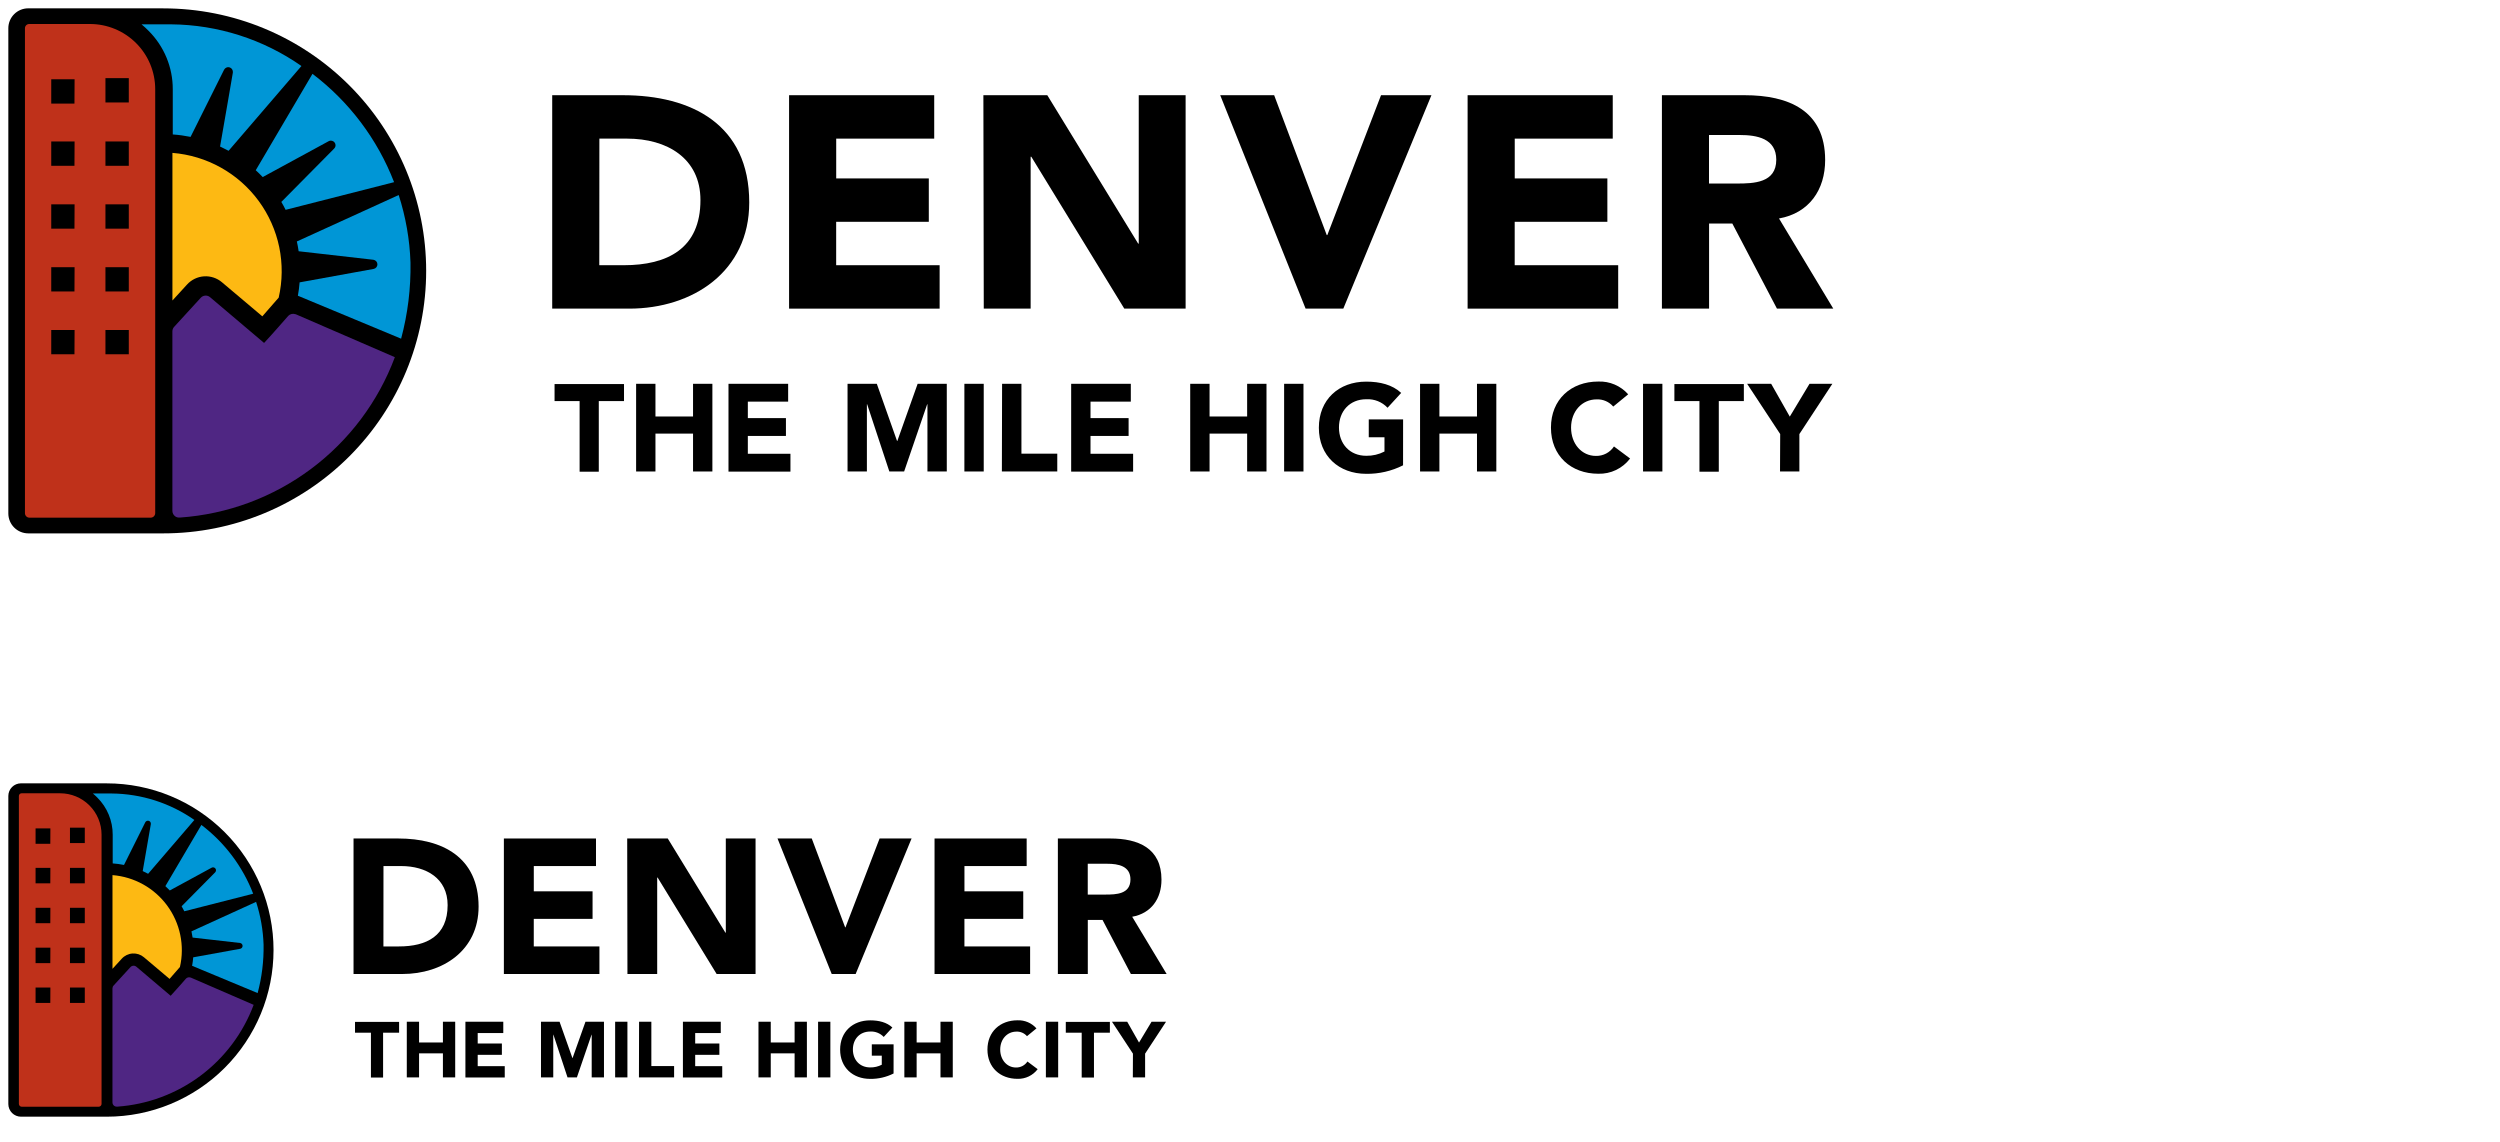
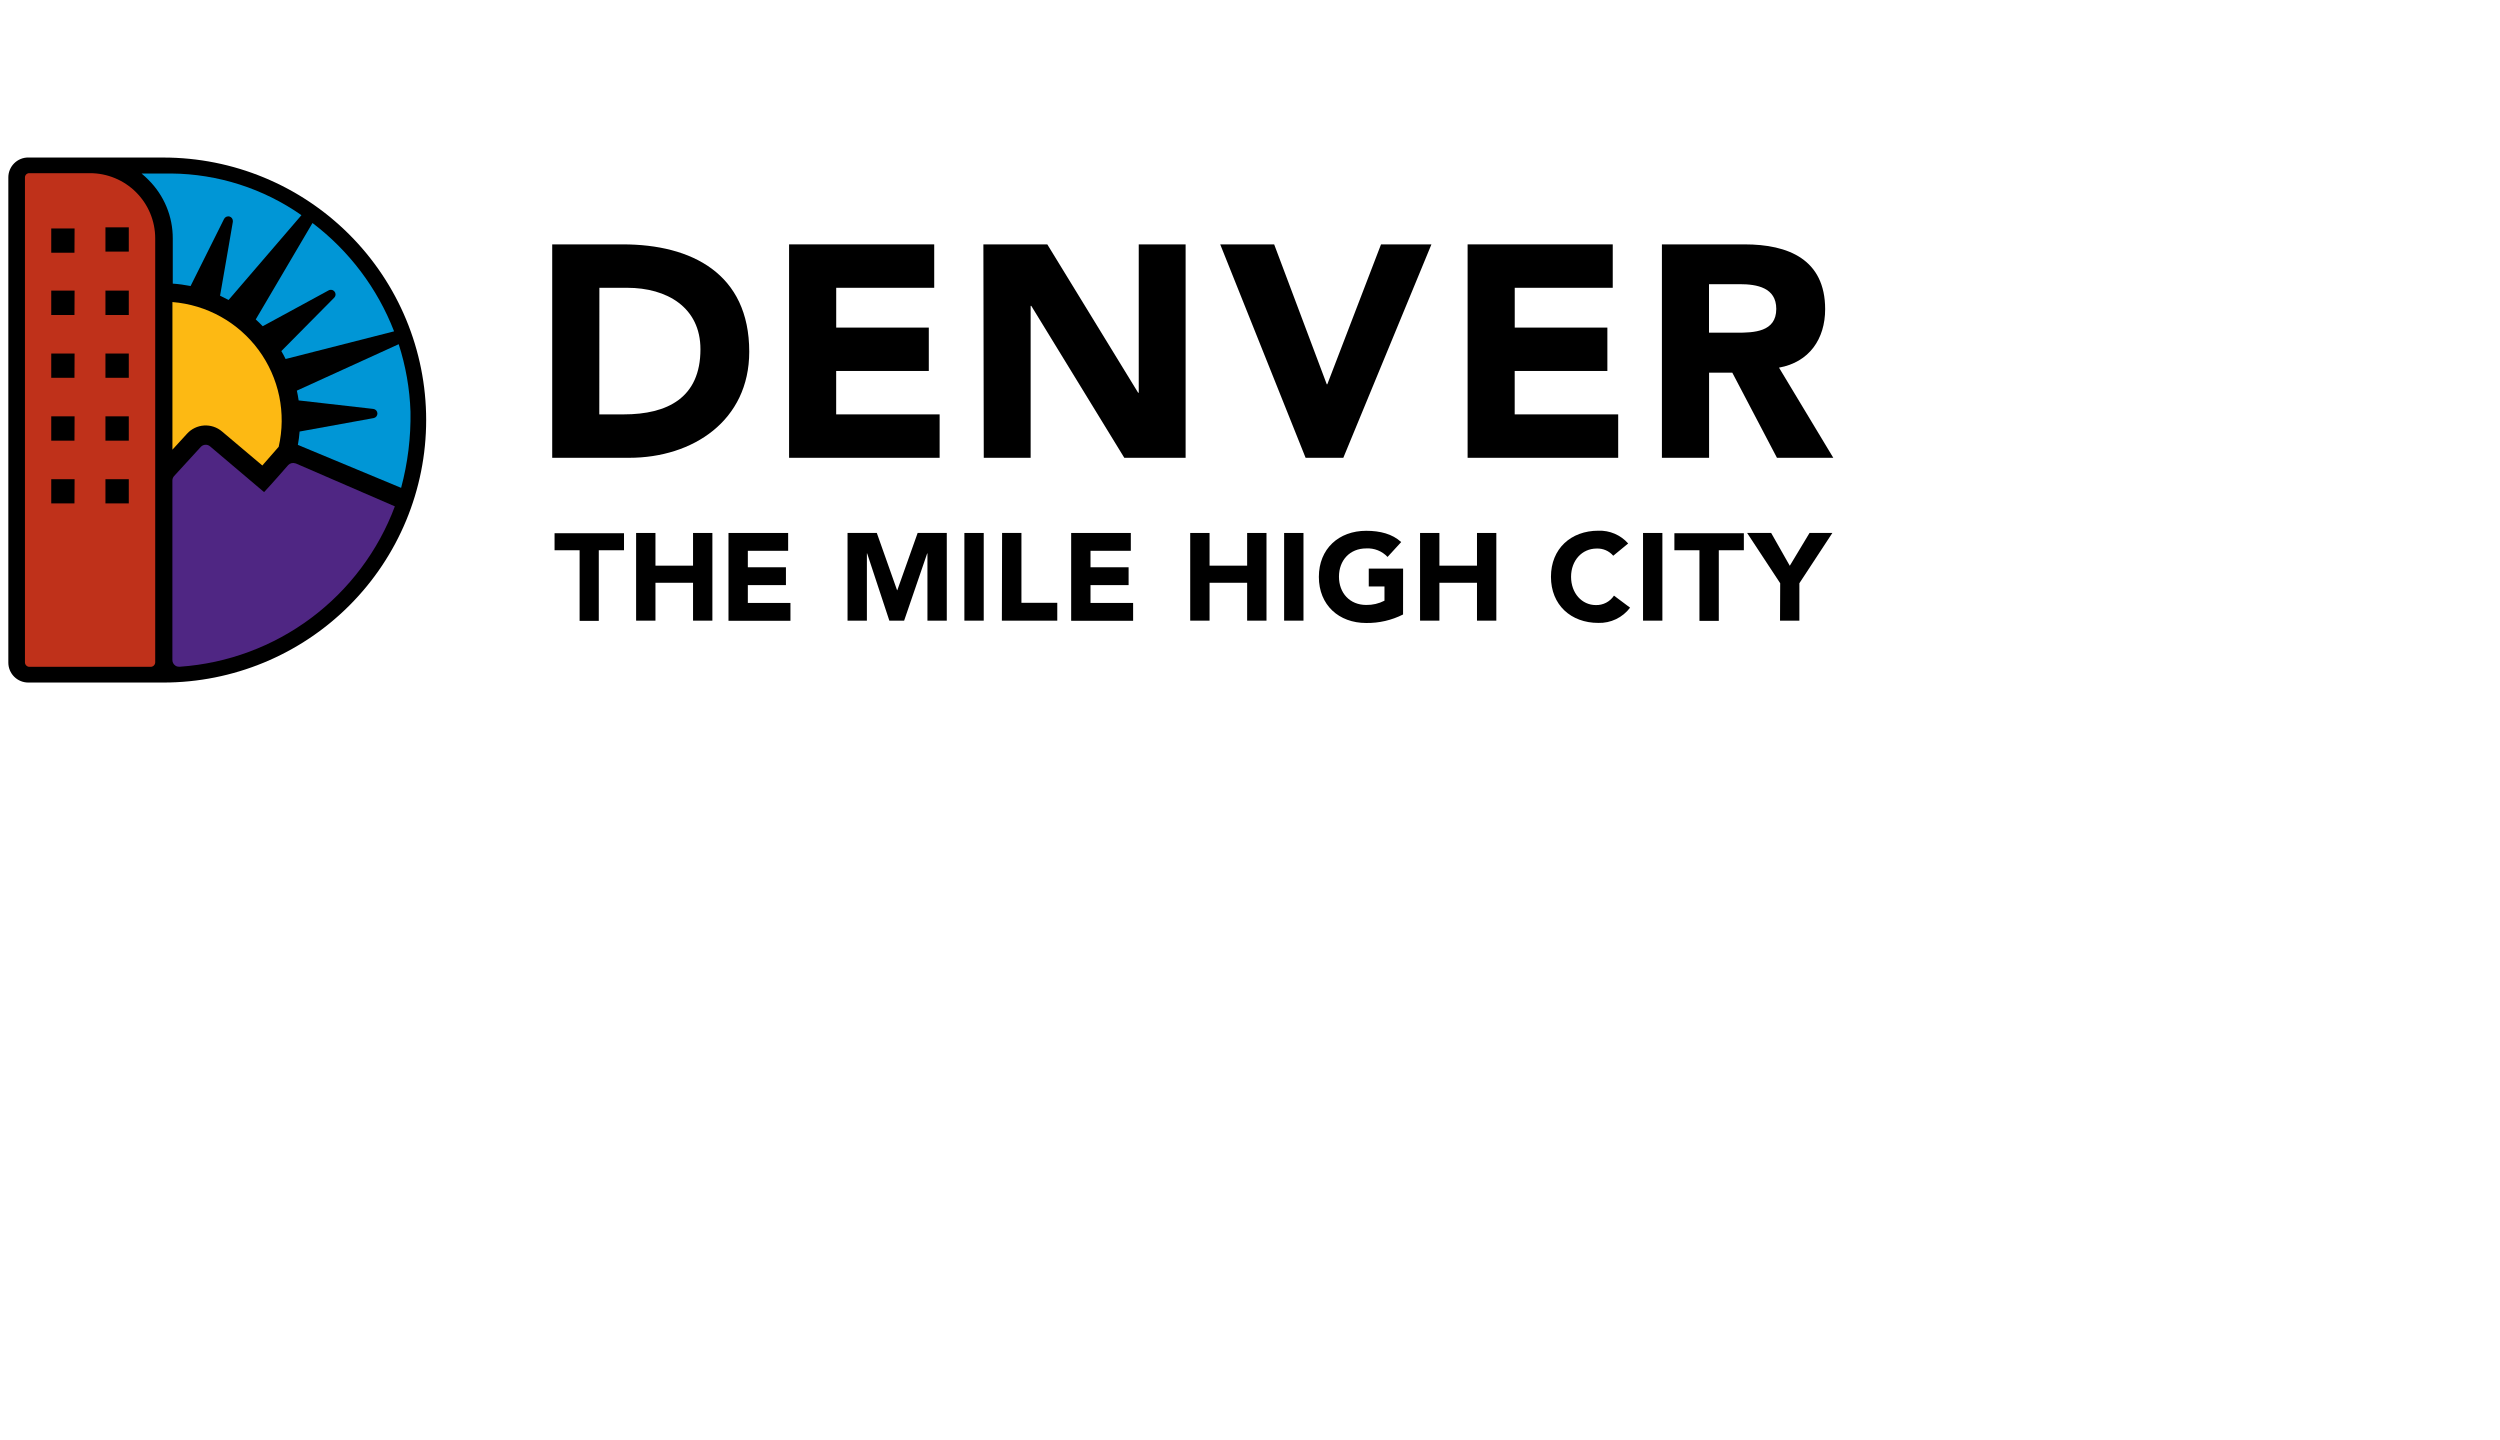
- <svg xmlns="http://www.w3.org/2000/svg" width="300" height="137" viewBox="0 0 300 137" fill="none">
+ <svg xmlns="http://www.w3.org/2000/svg" width="500" height="288" viewBox="0 0 300 137" fill="none">
  <path d="M19.607 1H3.388C2.755 1 2.147 1.251 1.699 1.699C1.252 2.146 1 2.753 1 3.385V61.615C1 62.248 1.251 62.855 1.699 63.303C2.147 63.751 2.754 64.004 3.388 64.005H19.607C27.97 64.005 35.991 60.686 41.904 54.779C47.818 48.872 51.14 40.859 51.14 32.505C51.14 24.151 47.818 16.139 41.904 10.231C35.991 4.324 27.97 1.005 19.607 1.005V1Z" fill="black" />
  <path d="M66.265 11.425H74.738C82.996 11.425 89.909 14.934 89.909 24.302C89.909 32.587 83.139 37.036 75.5 37.036H66.265V11.425ZM71.915 31.826H74.85C80.097 31.826 84.054 29.834 84.054 24.011C84.054 18.985 80.035 16.635 75.26 16.635H71.926L71.915 31.826Z" fill="black" />
  <path d="M94.69 11.425H112.106V16.635H100.345V21.411H111.456V26.616H100.34V31.826H112.755V37.036H94.69V11.425Z" fill="black" />
  <path d="M118.006 11.425H125.676L136.578 29.231H136.649V11.425H142.274V37.036H134.916L123.754 18.806H123.677V37.036H118.052L118.006 11.425Z" fill="black" />
  <path d="M146.426 11.425H152.899L159.209 28.209H159.28L165.723 11.425H171.772L161.198 37.036H156.672L146.426 11.425Z" fill="black" />
  <path d="M176.113 11.425H193.529V16.635H181.768V21.411H192.884V26.616H181.763V31.826H194.183V37.036H176.113V11.425Z" fill="black" />
  <path d="M199.429 11.425H209.354C214.6 11.425 219.018 13.233 219.018 19.204C219.018 22.78 217.101 25.569 213.481 26.217L219.995 37.036H213.235L207.876 26.82H205.09V37.036H199.429V11.425ZM205.08 22.024H208.408C210.454 22.024 213.153 21.952 213.153 19.169C213.153 16.615 210.837 16.201 208.771 16.201H205.08V22.024Z" fill="black" />
  <path d="M69.553 48.13H66.547V46.087H74.881V48.13H71.854V56.604H69.553V48.13Z" fill="black" />
  <path d="M76.334 46.056H78.655V49.979H83.165V46.056H85.486V56.578H83.165V52.032H78.655V56.578H76.334V46.056Z" fill="black" />
  <path d="M87.419 46.056H94.578V48.196H89.74V50.173H94.312V52.313H89.74V54.453H94.854V56.594H87.419V46.056Z" fill="black" />
  <path d="M101.705 46.056H105.218L107.647 52.921H107.678L110.117 46.056H113.614V56.578H111.293V48.508H111.262L108.496 56.578H106.721L104.057 48.508H104.027V56.578H101.705V46.056Z" fill="black" />
  <path d="M115.726 46.056H118.047V56.578H115.726V46.056Z" fill="black" />
  <path d="M120.251 46.056H122.572V54.438H126.873V56.578H120.225L120.251 46.056Z" fill="black" />
  <path d="M128.54 46.056H135.698V48.196H130.861V50.173H135.432V52.313H130.861V54.453H135.974V56.594H128.54V46.056Z" fill="black" />
  <path d="M142.826 46.056H145.147V49.979H149.657V46.056H151.979V56.578H149.657V52.032H145.147V56.578H142.826V46.056Z" fill="black" />
  <path d="M154.095 46.056H156.417V56.578H154.095V46.056Z" fill="black" />
  <path d="M168.367 55.838C166.997 56.53 165.479 56.881 163.944 56.859C160.656 56.859 158.263 54.704 158.263 51.328C158.263 47.951 160.656 45.796 163.944 45.796C165.611 45.796 167.083 46.169 168.142 47.149L166.506 48.932C166.18 48.585 165.783 48.313 165.341 48.137C164.899 47.961 164.424 47.883 163.949 47.91C161.97 47.91 160.676 49.34 160.676 51.302C160.676 53.263 161.97 54.694 163.949 54.694C164.71 54.708 165.462 54.532 166.137 54.183V52.472H164.251V50.331H168.372L168.367 55.838Z" fill="black" />
  <path d="M170.407 46.056H172.728V49.979H177.238V46.056H179.559V56.578H177.238V52.032H172.728V56.578H170.407V46.056Z" fill="black" />
  <path d="M193.59 48.789C193.345 48.503 193.038 48.277 192.693 48.127C192.347 47.978 191.972 47.909 191.596 47.926C189.842 47.926 188.528 49.356 188.528 51.317C188.528 53.279 189.822 54.709 191.504 54.709C191.933 54.72 192.357 54.622 192.738 54.424C193.118 54.225 193.441 53.933 193.677 53.575L195.61 55.02C195.167 55.607 194.59 56.079 193.928 56.397C193.265 56.716 192.535 56.87 191.8 56.849C188.513 56.849 186.115 54.694 186.115 51.317C186.115 47.941 188.513 45.785 191.8 45.785C192.474 45.759 193.144 45.883 193.763 46.148C194.382 46.413 194.935 46.813 195.38 47.318L193.59 48.789Z" fill="black" />
  <path d="M197.164 46.056H199.486V56.578H197.164V46.056Z" fill="black" />
  <path d="M203.934 48.13H200.927V46.087H209.262V48.13H206.255V56.604H203.934V48.13Z" fill="black" />
  <path d="M213.624 52.089L209.656 46.056H212.54L214.774 49.994L217.142 46.056H219.882L215.925 52.089V56.578H213.603L213.624 52.089Z" fill="black" />
  <path d="M31.526 21.247L39.441 16.942C39.559 16.878 39.696 16.86 39.826 16.889C39.957 16.918 40.072 16.993 40.152 17.1C40.221 17.189 40.261 17.298 40.265 17.412C40.267 17.487 40.254 17.561 40.227 17.632C40.199 17.702 40.158 17.766 40.106 17.82L33.761 24.23C33.945 24.542 34.113 24.859 34.272 25.18L47.29 21.86C45.296 16.704 41.906 12.203 37.498 8.861C35.632 12.033 32.498 17.35 30.688 20.43C30.979 20.691 31.255 20.966 31.526 21.247Z" fill="#0096D6" />
  <path d="M20.732 10.705V16.134C21.45 16.184 22.164 16.282 22.869 16.426L26.888 8.371C26.949 8.251 27.05 8.157 27.174 8.106C27.297 8.054 27.436 8.048 27.563 8.09C27.672 8.125 27.767 8.193 27.834 8.284C27.902 8.376 27.94 8.487 27.942 8.6C27.944 8.638 27.944 8.675 27.942 8.713C27.942 8.713 27.031 14.056 26.408 17.585C26.75 17.744 27.082 17.912 27.43 18.096L36.174 7.921C31.594 4.717 26.149 2.973 20.558 2.921H17.137H16.984C17.277 3.163 17.557 3.42 17.823 3.692C18.747 4.611 19.48 5.704 19.98 6.908C20.479 8.111 20.735 9.402 20.732 10.705Z" fill="#0096D6" />
  <path d="M49.259 31.499C49.166 28.748 48.689 26.023 47.843 23.403L35.622 28.976C35.709 29.364 35.78 29.752 35.837 30.15L44.805 31.172C44.936 31.189 45.057 31.252 45.146 31.35C45.234 31.448 45.285 31.574 45.29 31.706C45.294 31.838 45.251 31.967 45.169 32.07C45.087 32.174 44.971 32.245 44.841 32.27L35.954 33.884C35.913 34.422 35.843 34.958 35.745 35.488L48.134 40.642C48.933 37.661 49.312 34.584 49.259 31.499Z" fill="#0096D6" />
  <path d="M20.691 18.341V36.06L22.445 34.145C22.971 33.564 23.704 33.211 24.486 33.16C25.269 33.11 26.041 33.366 26.638 33.874L31.48 37.96L33.444 35.713C33.9 33.721 33.922 31.654 33.508 29.653C33.093 27.652 32.253 25.764 31.043 24.116C29.833 22.469 28.282 21.101 26.496 20.105C24.71 19.109 22.73 18.509 20.691 18.346V18.341Z" fill="#FDB913" />
  <path d="M35.479 37.705H35.448C35.301 37.652 35.141 37.643 34.989 37.678C34.837 37.713 34.698 37.792 34.589 37.904C34.589 37.904 32.457 40.351 31.69 41.153C30.713 40.32 25.206 35.662 25.206 35.662C25.047 35.526 24.84 35.458 24.631 35.472C24.421 35.486 24.226 35.582 24.086 35.738L20.901 39.217C20.763 39.366 20.686 39.561 20.686 39.763V61.303C20.686 61.435 20.718 61.565 20.779 61.681C20.841 61.798 20.93 61.898 21.039 61.972C21.177 62.067 21.342 62.113 21.509 62.105H21.622C27.311 61.703 32.764 59.675 37.331 56.264C41.898 52.852 45.387 48.201 47.382 42.864L35.479 37.705Z" fill="#4F2683" />
  <path d="M10.792 2.88H3.505C3.436 2.88 3.367 2.894 3.304 2.921C3.24 2.948 3.182 2.988 3.134 3.038C3.087 3.088 3.05 3.148 3.025 3.213C3.001 3.278 2.991 3.347 2.994 3.416V61.579C2.994 61.717 3.047 61.851 3.142 61.951C3.237 62.052 3.367 62.112 3.505 62.12H18.083C18.227 62.119 18.364 62.062 18.465 61.96C18.566 61.859 18.624 61.722 18.625 61.579V10.705C18.625 8.63 17.8 6.639 16.331 5.172C14.862 3.704 12.869 2.88 10.792 2.88ZM8.936 42.511H6.149V39.6H8.951L8.936 42.511ZM8.936 34.977H6.149V32.061H8.951L8.936 34.977ZM8.936 27.438H6.149V24.522H8.951L8.936 27.438ZM8.936 19.899H6.149V16.972H8.951L8.936 19.899ZM8.936 12.431H6.149V9.515H8.951L8.936 12.431ZM15.455 42.511H12.653V39.6H15.455V42.511ZM15.455 34.977H12.653V32.061H15.455V34.977ZM15.455 27.438H12.653V24.522H15.455V27.438ZM15.455 19.899H12.653V16.972H15.455V19.899ZM15.455 12.293H12.653V9.377H15.455V12.293Z" fill="#BF311A" />
-   <path d="M12.81 94H2.516C2.114 94 1.728 94.16 1.444 94.444C1.16 94.728 1 95.113 1 95.514V132.485C1 132.887 1.16 133.273 1.444 133.558C1.728 133.842 2.113 134.002 2.516 134.003H12.81C18.118 134.003 23.209 131.896 26.962 128.145C30.716 124.395 32.824 119.308 32.824 114.003C32.824 108.699 30.716 103.612 26.962 99.861C23.209 96.11 18.118 94.003 12.81 94.003V94Z" fill="black" />
-   <path d="M42.424 100.619H47.802C53.043 100.619 57.431 102.847 57.431 108.795C57.431 114.055 53.134 116.88 48.285 116.88H42.424V100.619ZM46.01 113.572H47.873C51.203 113.572 53.715 112.307 53.715 108.61C53.715 105.419 51.164 103.927 48.133 103.927H46.017L46.01 113.572Z" fill="black" />
-   <path d="M60.465 100.619H71.519V103.927H64.055V106.959H71.107V110.264H64.052V113.572H71.931V116.88H60.465V100.619Z" fill="black" />
-   <path d="M75.264 100.619H80.132L87.051 111.924H87.097V100.619H90.667V116.88H85.997L78.912 105.305H78.863V116.88H75.293L75.264 100.619Z" fill="black" />
-   <path d="M93.302 100.619H97.411L101.415 111.276H101.461L105.55 100.619H109.389L102.678 116.88H99.806L93.302 100.619Z" fill="black" />
-   <path d="M112.145 100.619H123.199V103.927H115.734V106.959H122.79V110.264H115.731V113.572H123.614V116.88H112.145V100.619Z" fill="black" />
-   <path d="M126.944 100.619H133.243C136.573 100.619 139.377 101.767 139.377 105.558C139.377 107.828 138.16 109.599 135.862 110.011L139.997 116.88H135.706L132.305 110.394H130.536V116.88H126.944V100.619ZM130.53 107.349H132.643C133.941 107.349 135.654 107.303 135.654 105.536C135.654 103.914 134.184 103.651 132.873 103.651H130.53V107.349Z" fill="black" />
-   <path d="M44.511 123.924H42.602V122.627H47.892V123.924H45.971V129.304H44.511V123.924Z" fill="black" />
-   <path d="M48.815 122.607H50.288V125.098H53.15V122.607H54.624V129.288H53.15V126.402H50.288V129.288H48.815V122.607Z" fill="black" />
-   <path d="M55.85 122.607H60.394V123.966H57.324V125.221H60.225V126.58H57.324V127.939H60.569V129.298H55.85V122.607Z" fill="black" />
-   <path d="M64.918 122.607H67.147L68.689 126.966H68.709L70.257 122.607H72.477V129.288H71.003V124.164H70.984L69.228 129.288H68.102L66.411 124.164H66.391V129.288H64.918V122.607Z" fill="black" />
-   <path d="M73.817 122.607H75.29V129.288H73.817V122.607Z" fill="black" />
-   <path d="M76.689 122.607H78.162V127.929H80.892V129.288H76.673L76.689 122.607Z" fill="black" />
-   <path d="M81.95 122.607H86.493V123.966H83.423V125.221H86.325V126.58H83.423V127.939H86.668V129.298H81.95V122.607Z" fill="black" />
-   <path d="M91.017 122.607H92.491V125.098H95.353V122.607H96.827V129.288H95.353V126.402H92.491V129.288H91.017V122.607Z" fill="black" />
-   <path d="M98.17 122.607H99.644V129.288H98.17V122.607Z" fill="black" />
-   <path d="M107.228 128.818C106.359 129.257 105.395 129.48 104.421 129.466C102.334 129.466 100.815 128.098 100.815 125.954C100.815 123.81 102.334 122.442 104.421 122.442C105.479 122.442 106.414 122.678 107.085 123.301L106.047 124.433C105.84 124.213 105.588 124.04 105.308 123.928C105.027 123.816 104.726 123.767 104.424 123.784C103.168 123.784 102.347 124.692 102.347 125.938C102.347 127.183 103.168 128.091 104.424 128.091C104.907 128.1 105.384 127.989 105.813 127.767V126.68H104.616V125.322H107.231L107.228 128.818Z" fill="black" />
-   <path d="M108.523 122.607H109.996V125.098H112.859V122.607H114.332V129.288H112.859V126.402H109.996V129.288H108.523V122.607Z" fill="black" />
-   <path d="M123.238 124.342C123.082 124.161 122.887 124.017 122.668 123.922C122.449 123.827 122.211 123.783 121.972 123.794C120.859 123.794 120.025 124.702 120.025 125.947C120.025 127.193 120.846 128.101 121.914 128.101C122.186 128.108 122.455 128.046 122.697 127.92C122.938 127.794 123.143 127.608 123.293 127.381L124.52 128.299C124.239 128.671 123.873 128.971 123.452 129.173C123.031 129.375 122.568 129.473 122.102 129.46C120.015 129.46 118.493 128.091 118.493 125.947C118.493 123.804 120.015 122.435 122.102 122.435C122.529 122.418 122.955 122.497 123.348 122.665C123.741 122.834 124.091 123.087 124.374 123.408L123.238 124.342Z" fill="black" />
-   <path d="M125.506 122.607H126.98V129.288H125.506V122.607Z" fill="black" />
-   <path d="M129.803 123.924H127.895V122.627H133.185V123.924H131.276V129.304H129.803V123.924Z" fill="black" />
-   <path d="M135.953 126.437L133.435 122.607H135.265L136.683 125.108L138.186 122.607H139.925L137.413 126.437V129.288H135.94L135.953 126.437Z" fill="black" />
-   <path d="M20.375 106.856L25.399 104.122C25.474 104.082 25.56 104.07 25.643 104.088C25.726 104.107 25.799 104.154 25.85 104.222C25.894 104.279 25.919 104.348 25.921 104.42C25.923 104.468 25.915 104.515 25.897 104.56C25.88 104.604 25.854 104.645 25.821 104.679L21.793 108.749C21.91 108.947 22.017 109.148 22.118 109.353L30.381 107.245C29.115 103.971 26.963 101.113 24.166 98.991C22.981 101.005 20.992 104.381 19.843 106.337C20.028 106.502 20.203 106.677 20.375 106.856Z" fill="#0096D6" />
-   <path d="M13.524 100.162V103.609C13.98 103.641 14.433 103.703 14.88 103.794L17.431 98.68C17.47 98.604 17.534 98.544 17.613 98.511C17.691 98.479 17.779 98.475 17.86 98.501C17.929 98.524 17.989 98.567 18.032 98.625C18.075 98.683 18.099 98.753 18.1 98.826C18.101 98.85 18.101 98.873 18.1 98.897C18.1 98.897 17.522 102.289 17.126 104.53C17.344 104.631 17.555 104.738 17.775 104.855L23.325 98.394C20.418 96.36 16.962 95.253 13.414 95.219H11.242H11.145C11.331 95.373 11.509 95.537 11.677 95.709C12.264 96.293 12.729 96.987 13.046 97.751C13.363 98.515 13.526 99.335 13.524 100.162Z" fill="#0096D6" />
-   <path d="M31.63 113.364C31.571 111.618 31.268 109.887 30.731 108.224L22.975 111.762C23.03 112.009 23.075 112.255 23.111 112.508L28.803 113.157C28.887 113.168 28.963 113.208 29.019 113.27C29.076 113.332 29.108 113.412 29.111 113.496C29.114 113.58 29.087 113.662 29.034 113.727C28.982 113.793 28.908 113.838 28.826 113.854L23.186 114.879C23.159 115.22 23.115 115.56 23.052 115.897L30.916 119.169C31.423 117.277 31.663 115.323 31.63 113.364Z" fill="#0096D6" />
-   <path d="M13.498 105.01V116.26L14.611 115.044C14.945 114.676 15.41 114.451 15.907 114.419C16.404 114.387 16.893 114.55 17.272 114.872L20.346 117.467L21.592 116.04C21.882 114.775 21.896 113.463 21.633 112.193C21.37 110.922 20.836 109.723 20.068 108.677C19.3 107.631 18.316 106.762 17.183 106.13C16.049 105.498 14.792 105.117 13.498 105.013V105.01Z" fill="#FDB913" />
-   <path d="M22.884 117.305H22.864C22.771 117.271 22.669 117.265 22.573 117.288C22.476 117.31 22.388 117.36 22.319 117.431C22.319 117.431 20.965 118.985 20.479 119.494C19.859 118.965 16.364 116.007 16.364 116.007C16.262 115.921 16.131 115.878 15.998 115.887C15.865 115.896 15.741 115.957 15.653 116.056L13.631 118.265C13.543 118.359 13.495 118.483 13.495 118.612V132.288C13.494 132.371 13.515 132.454 13.554 132.528C13.593 132.602 13.649 132.665 13.719 132.712C13.806 132.772 13.911 132.802 14.017 132.797H14.088C17.699 132.541 21.16 131.254 24.059 129.088C26.958 126.922 29.173 123.969 30.439 120.58L22.884 117.305Z" fill="#4F2683" />
-   <path d="M7.215 95.194H2.59C2.546 95.193 2.503 95.202 2.462 95.22C2.422 95.237 2.385 95.262 2.355 95.294C2.325 95.326 2.301 95.364 2.286 95.405C2.27 95.446 2.264 95.49 2.266 95.534V132.463C2.266 132.551 2.299 132.635 2.36 132.699C2.42 132.763 2.502 132.802 2.59 132.807H11.843C11.934 132.806 12.021 132.769 12.085 132.705C12.15 132.641 12.186 132.554 12.187 132.463V100.162C12.187 98.844 11.663 97.58 10.731 96.649C9.798 95.717 8.534 95.194 7.215 95.194ZM6.037 120.356H4.268V118.508H6.047L6.037 120.356ZM6.037 115.573H4.268V113.721H6.047L6.037 115.573ZM6.037 110.786H4.268V108.934H6.047L6.037 110.786ZM6.037 105.999H4.268V104.141H6.047L6.037 105.999ZM6.037 101.258H4.268V99.406H6.047L6.037 101.258ZM10.175 120.356H8.396V118.508H10.175V120.356ZM10.175 115.573H8.396V113.721H10.175V115.573ZM10.175 110.786H8.396V108.934H10.175V110.786ZM10.175 105.999H8.396V104.141H10.175V105.999ZM10.175 101.17H8.396V99.319H10.175V101.17Z" fill="#BF311A" />
</svg>
